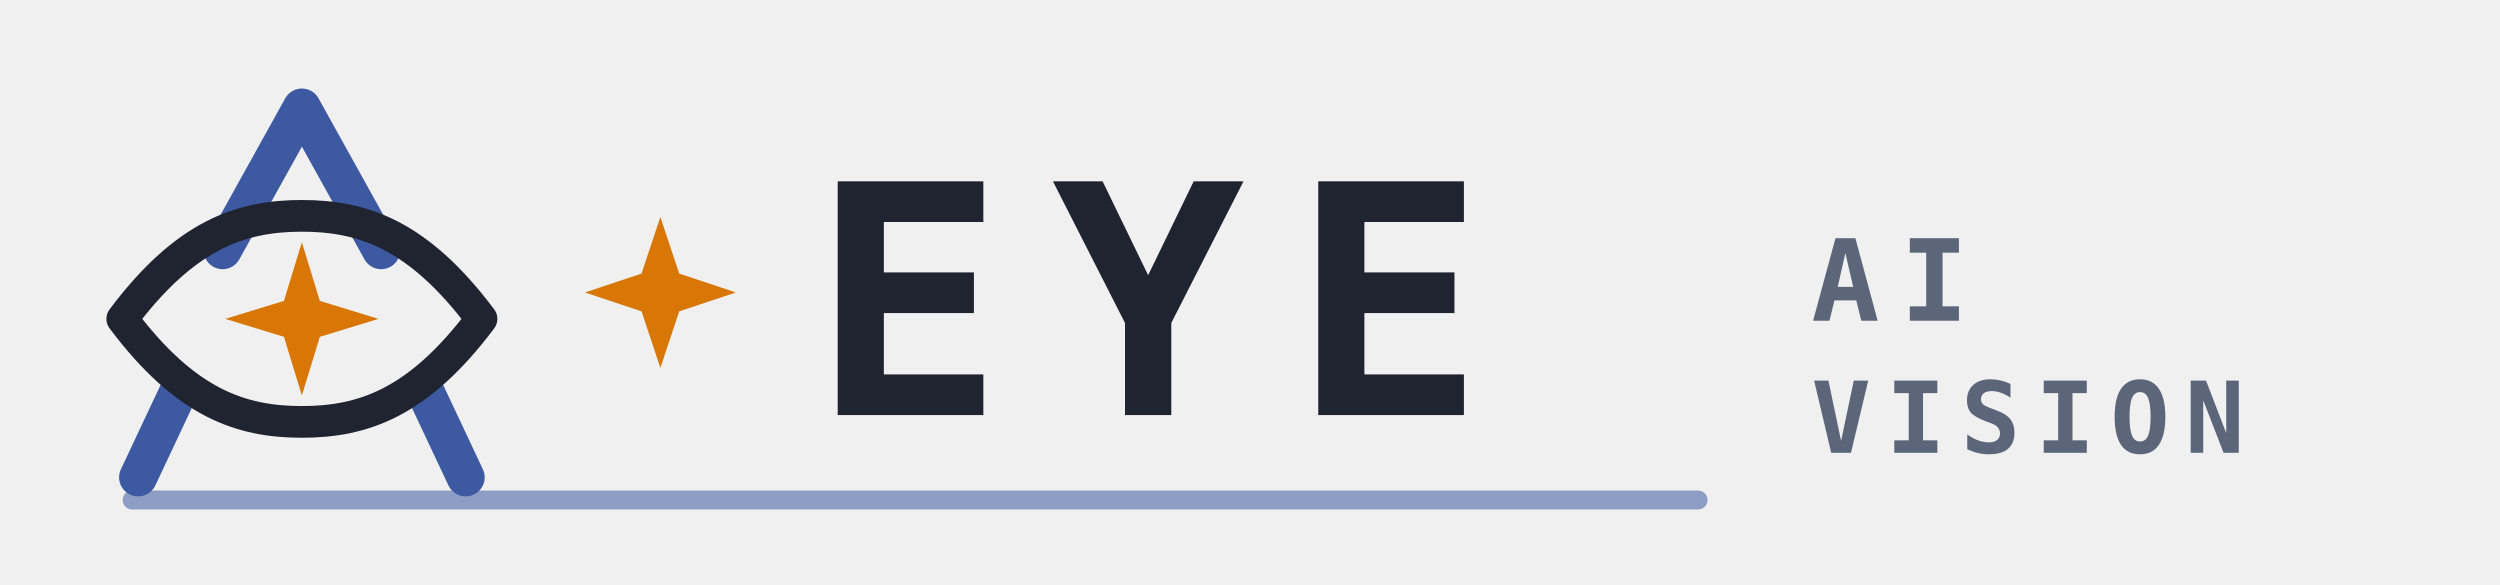
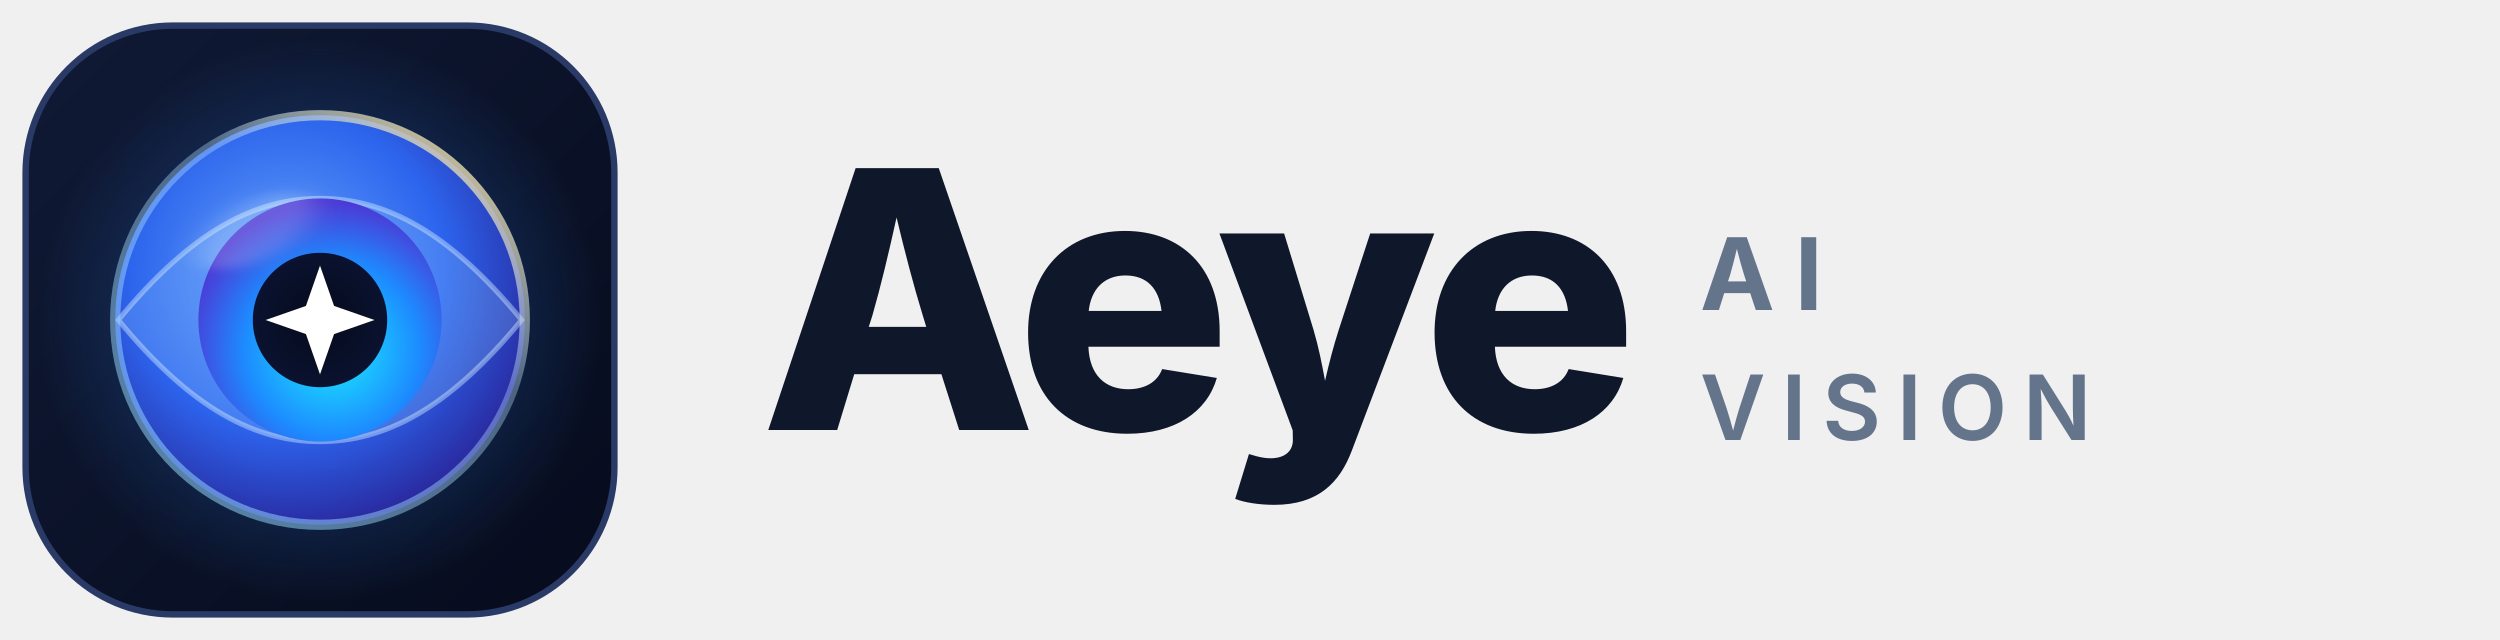
- <svg xmlns="http://www.w3.org/2000/svg" viewBox="0 0 265 62">
-   <g transform="translate(4, 3) scale(0.56)">
-     <path d="M 35 42 L 50 15 L 65 42" fill="none" stroke="#3d59a1" stroke-width="7.2" stroke-linecap="round" stroke-linejoin="round" />
-     <line x1="27" y1="68" x2="19" y2="85" stroke="#3d59a1" stroke-width="7.2" stroke-linecap="round" />
-     <line x1="73" y1="68" x2="81" y2="85" stroke="#3d59a1" stroke-width="7.2" stroke-linecap="round" />
-     <path d="M 16 55 C 28 39 38.5 35.5 50 35.5 C 61.5 35.5 72 39 84 55 C 72 71 61.5 74.5 50 74.5 C 38.5 74.5 28 71 16 55 Z" fill="none" stroke="#1f2430" stroke-width="6" stroke-linejoin="round" />
-     <path d="M 50 40.5 L 53.4 51.6 L 64.5 55 L 53.4 58.4 L 50 69.5 L 46.6 58.4 L 35.5 55 L 46.6 51.6 Z" fill="#d97706" />
+ <svg xmlns="http://www.w3.org/2000/svg" viewBox="0 0 250 64">
+   <g transform="translate(0,0) scale(0.64)">
+     <rect x="4" y="4" width="92" height="92" rx="23" fill="url(#bg)" stroke="#2a3a66" stroke-width="1" />
+     <circle cx="50" cy="50" r="44" fill="url(#glow)" />
+     <circle cx="50" cy="50" r="32" fill="url(#orb)" />
+     <path d="M18.5 50C30 36 40 31 50 31C60 31 70 36 81.5 50C70 64 60 69 50 69C40 69 30 64 18.5 50Z" fill="#9fd8ff" fill-opacity="0.22" stroke="#cfeaff" stroke-opacity="0.45" stroke-width="0.8" />
+     <circle cx="50" cy="50" r="19" fill="url(#iris)" />
+     <circle cx="50" cy="50" r="10.5" fill="url(#pupil)" />
+     <circle cx="50" cy="50" r="32" fill="none" stroke="url(#rim)" stroke-width="1.6" />
+     <path d="M50 41.5L52.2 47.8L58.5 50L52.2 52.2L50 58.5L47.8 52.2L41.5 50L47.8 47.8Z" fill="#fff" />
+     <ellipse cx="40" cy="36" rx="10" ry="4.5" fill="#fff" fill-opacity="0.18" transform="rotate(-28 40 36)" filter="url(#blur)" />
  </g>
-   <path d="M 70 23 L 72 29 L 78 31 L 72 33 L 70 39 L 68 33 L 62 31 L 68 29 Z" fill="#d97706" />
-   <text x="86" y="44" fill="#1f2430" font-family="JetBrains Mono, ui-monospace, SFMono-Regular, Menlo, monospace" font-weight="800" font-size="34" letter-spacing="5">EYE</text>
-   <line x1="14" y1="53" x2="180" y2="53" stroke="#3d59a1" stroke-width="2" stroke-linecap="round" opacity="0.55" />
-   <text x="192" y="34" fill="#5c667a" font-family="JetBrains Mono, ui-monospace, SFMono-Regular, Menlo, monospace" font-weight="700" font-size="12" letter-spacing="2.2">AI</text>
-   <text x="192" y="48" fill="#5c667a" font-family="JetBrains Mono, ui-monospace, SFMono-Regular, Menlo, monospace" font-weight="600" font-size="10.5" letter-spacing="1.6">VISION</text>
+   <defs>
+     <linearGradient id="bg" x1="0" y1="0" x2="1" y2="1">
+       <stop offset="0" stop-color="#101a36" />
+       <stop offset="1" stop-color="#060b1c" />
+     </linearGradient>
+     <radialGradient id="orb" cx="42%" cy="38%" r="70%">
+       <stop offset="0" stop-color="#6aa8ff" stop-opacity="0.95" />
+       <stop offset="0.55" stop-color="#2f6bff" stop-opacity="0.9" />
+       <stop offset="1" stop-color="#2a1a8f" stop-opacity="0.95" />
+     </radialGradient>
+     <radialGradient id="iris" cx="55%" cy="62%" r="60%">
+       <stop offset="0" stop-color="#19f0ff" />
+       <stop offset="0.6" stop-color="#1d8bff" />
+       <stop offset="1" stop-color="#4b3bd6" />
+     </radialGradient>
+     <radialGradient id="pupil" cx="50%" cy="50%" r="50%">
+       <stop offset="0" stop-color="#050a1a" />
+       <stop offset="1" stop-color="#0a1230" />
+     </radialGradient>
+     <linearGradient id="rim" x1="0.15" y1="1" x2="0.95" y2="0">
+       <stop offset="0" stop-color="#8fd8ff" stop-opacity="0.55" />
+       <stop offset="0.6" stop-color="#bfe6ff" stop-opacity="0.35" />
+       <stop offset="1" stop-color="#ffd98a" stop-opacity="1" />
+     </linearGradient>
+     <radialGradient id="glow" cx="50%" cy="50%" r="50%">
+       <stop offset="0" stop-color="#2f8bff" stop-opacity="0.45" />
+       <stop offset="1" stop-color="#2f8bff" stop-opacity="0" />
+     </radialGradient>
+     <filter id="blur">
+       <feGaussianBlur stdDeviation="1.6" />
+     </filter>
+   </defs>
+   <text x="76" y="43" fill="#0f172a" font-family="Inter, system-ui, sans-serif" font-weight="800" font-size="36" letter-spacing="-1">Aeye</text>
+   <text x="170" y="31" fill="#64748b" font-family="Inter, system-ui, sans-serif" font-weight="700" font-size="10" letter-spacing="2">AI</text>
+   <text x="170" y="44" fill="#64748b" font-family="Inter, system-ui, sans-serif" font-weight="600" font-size="9" letter-spacing="1.6">VISION</text>
</svg>
